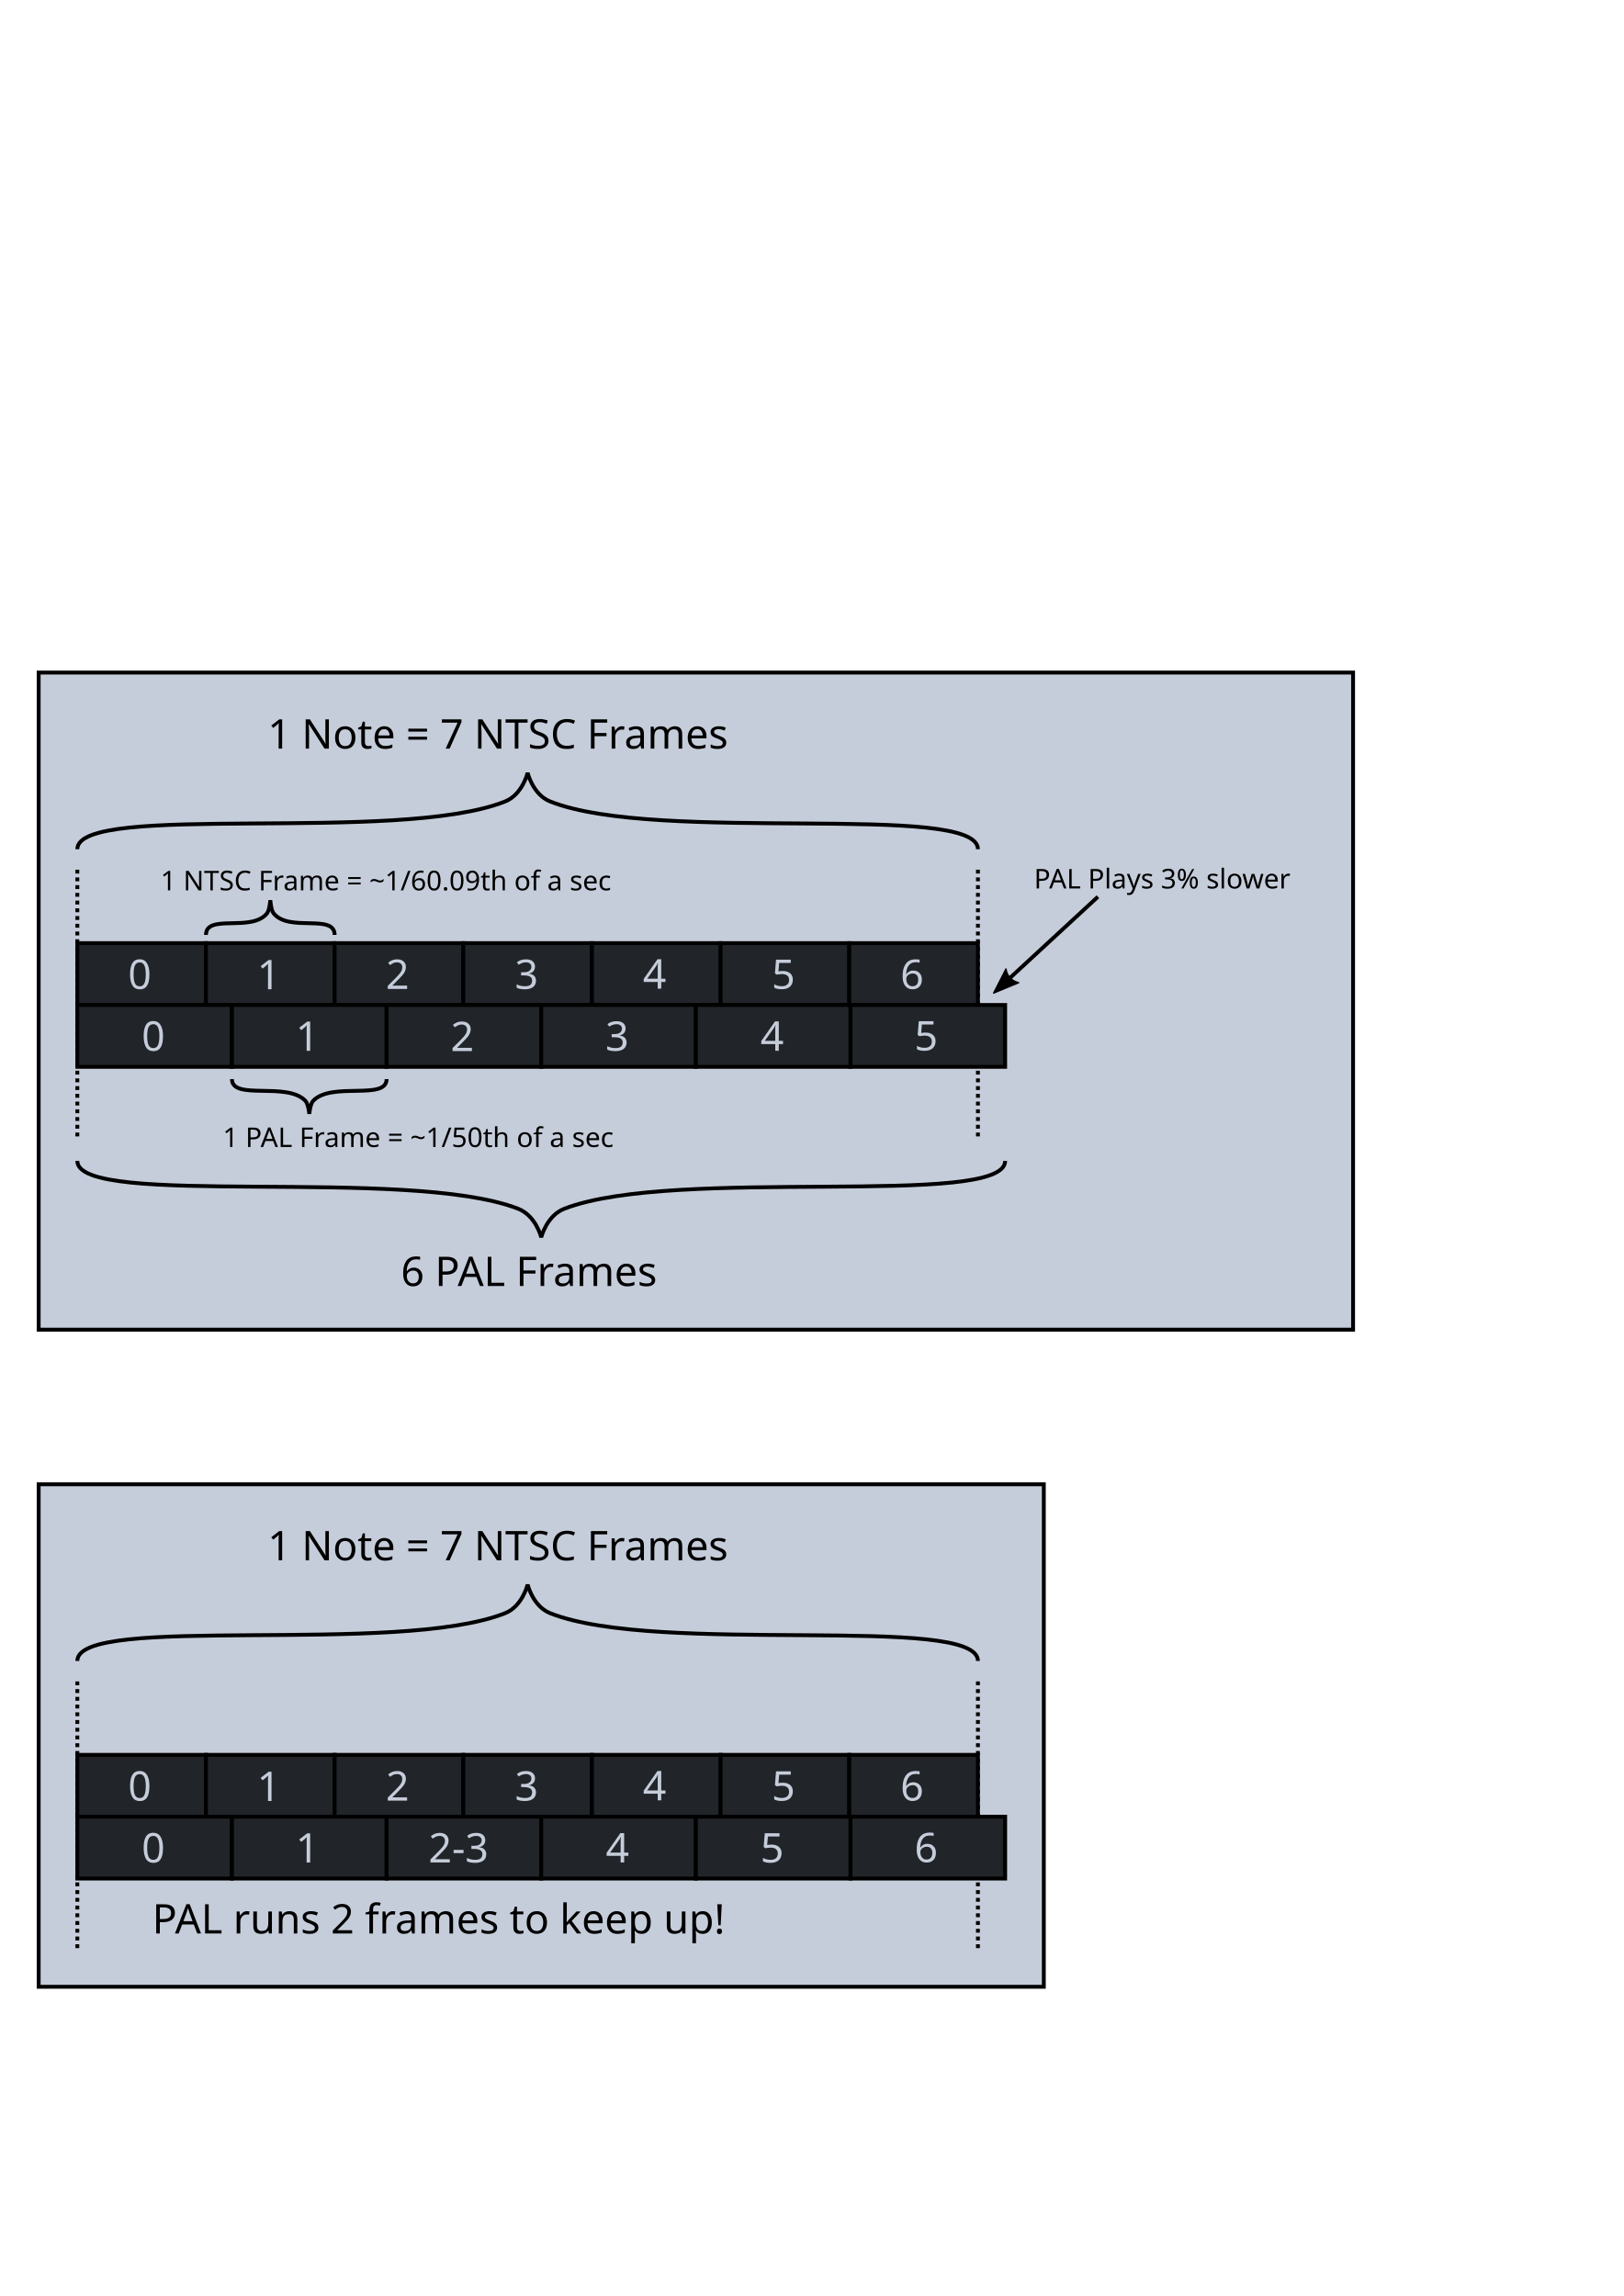
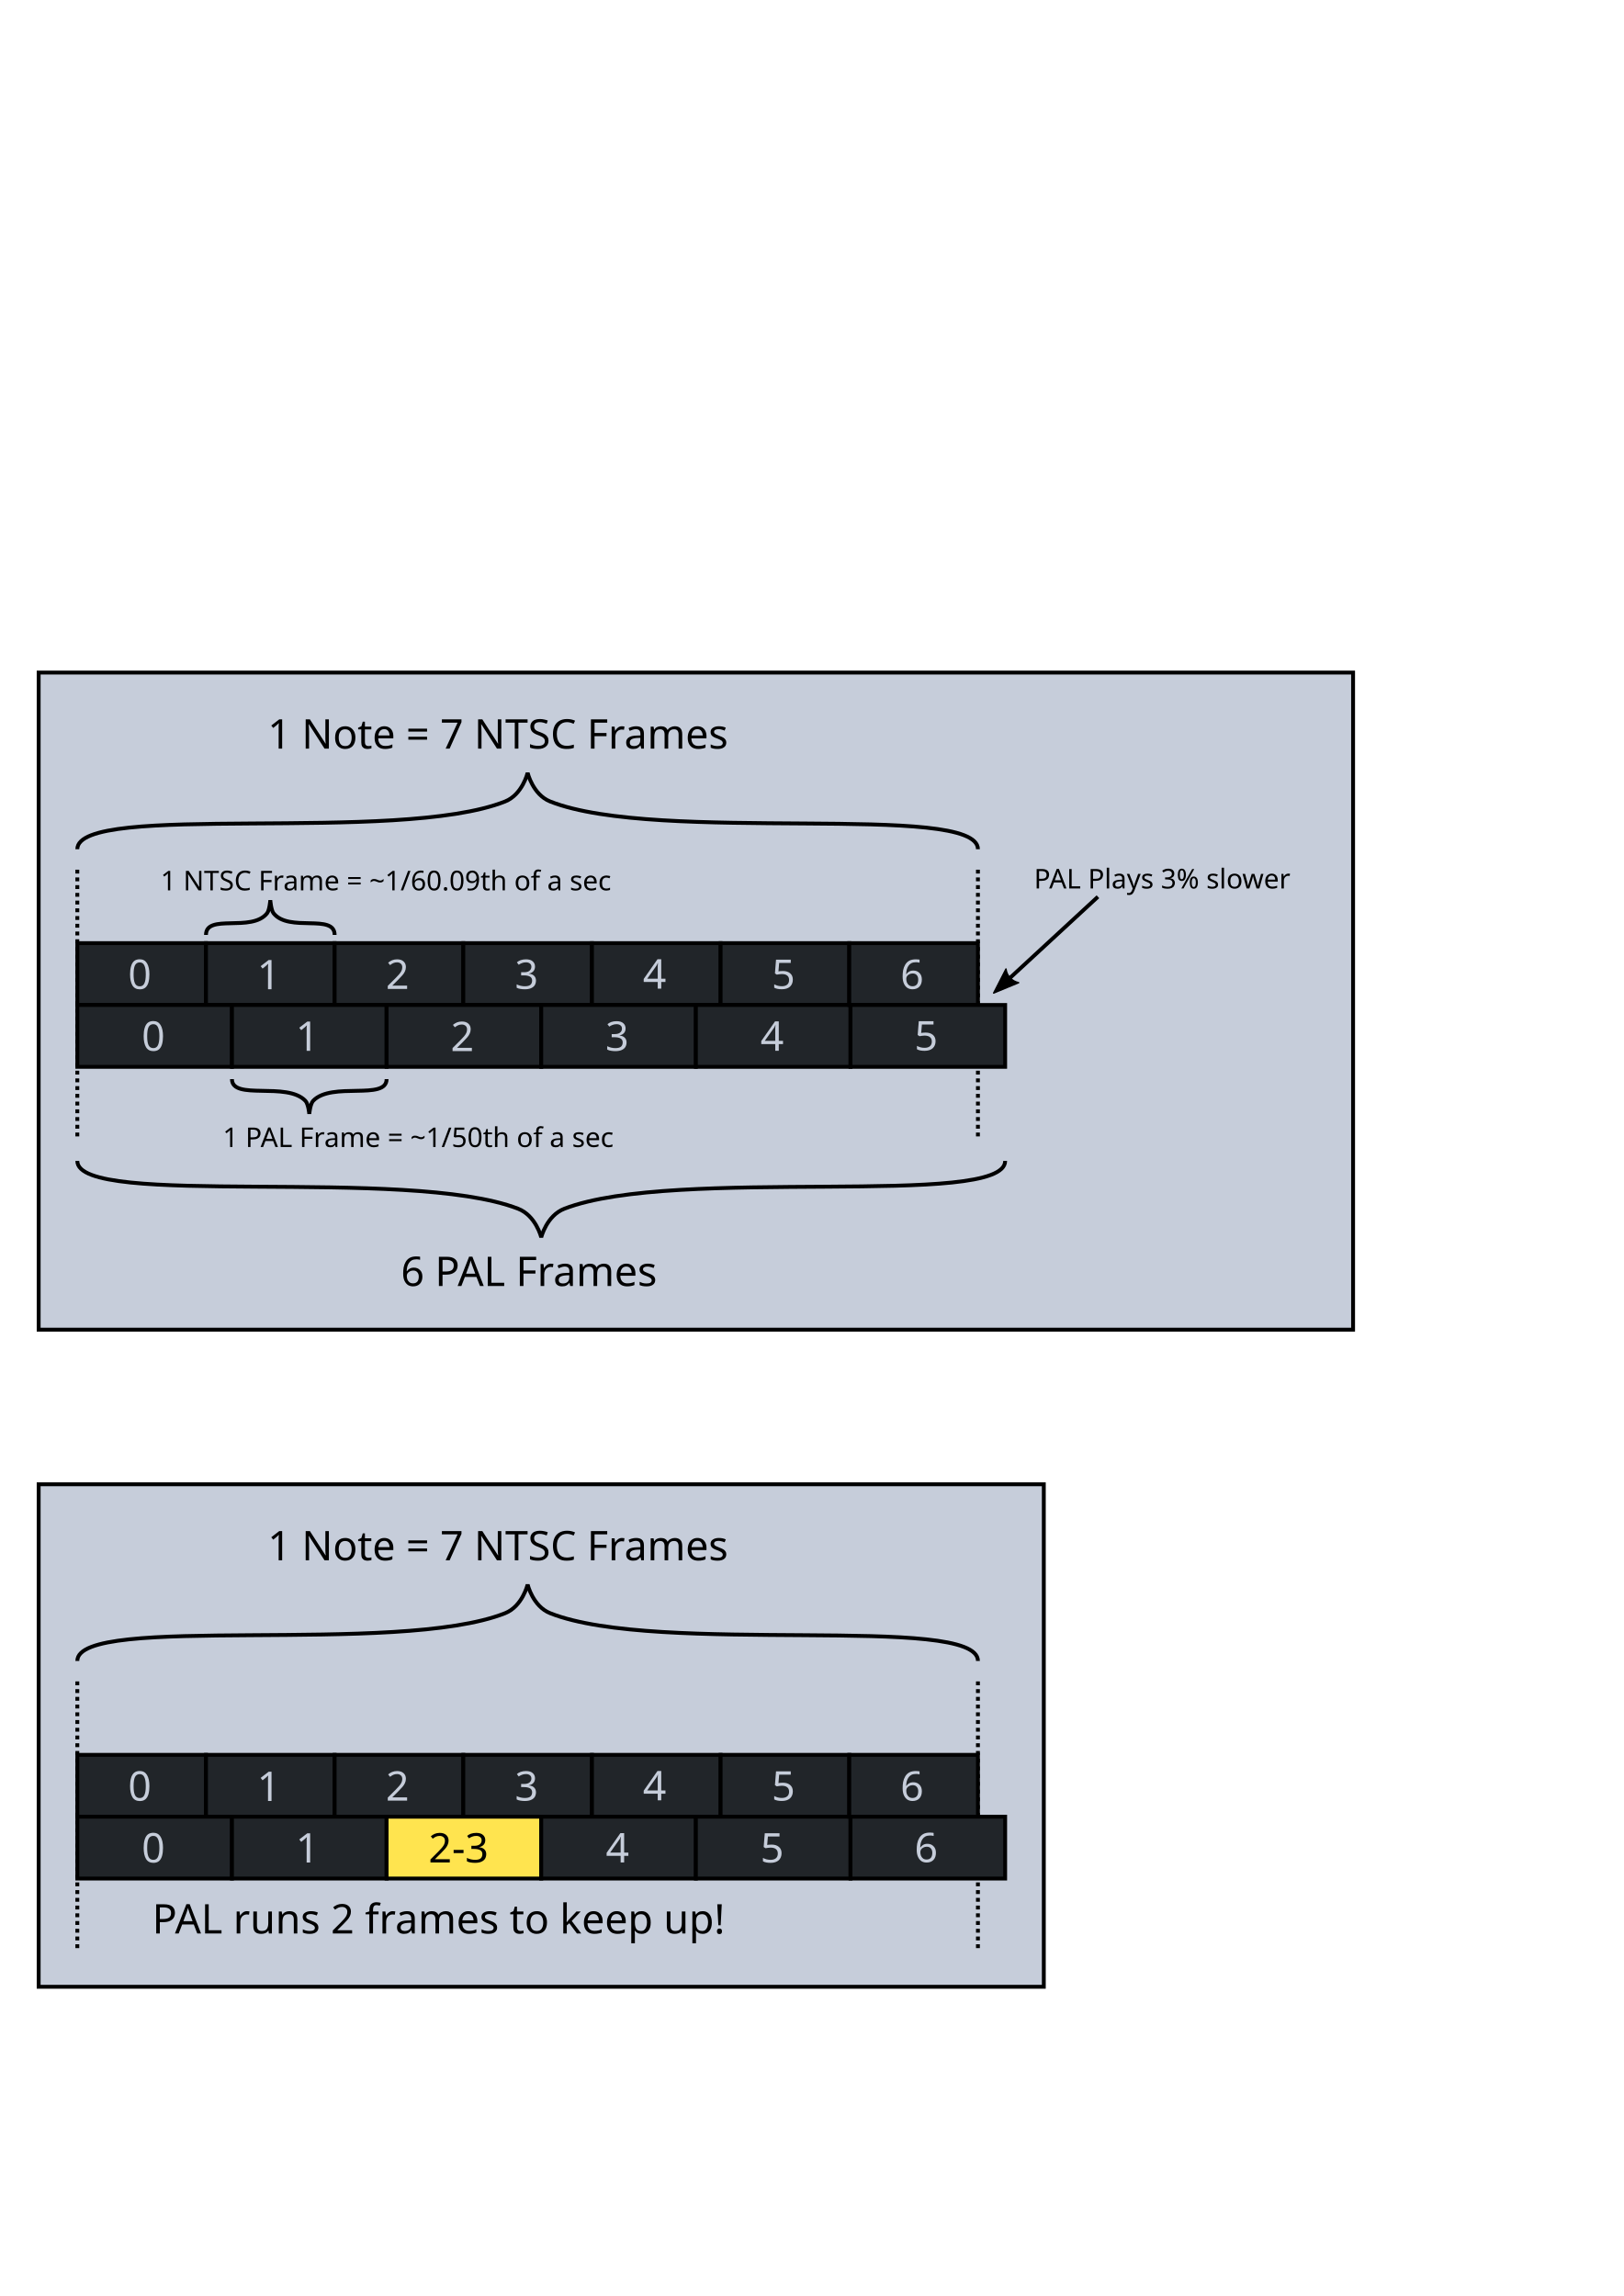
<svg xmlns="http://www.w3.org/2000/svg" width="210mm" height="297mm" viewBox="0 0 210 297" version="1.1" id="svg8">
  <defs id="defs2">
    <marker orient="auto" refY="0.0" refX="0.0" id="Arrow2Mend" style="overflow:visible;">
      <path id="path5280" style="fill-rule:evenodd;stroke-width:0.625;stroke-linejoin:round;stroke:#000000;stroke-opacity:1;fill:#000000;fill-opacity:1" d="M 8.719,4.034 L -2.207,0.016 L 8.719,-4.002 C 6.973,-1.63 6.983,1.616 8.719,4.034 z " transform="scale(0.6) rotate(180) translate(0,0)" />
    </marker>
    <marker orient="auto" refY="0.0" refX="0.0" id="Arrow2Lend" style="overflow:visible;">
      <path id="path5274" style="fill-rule:evenodd;stroke-width:0.625;stroke-linejoin:round;stroke:#000000;stroke-opacity:1;fill:#000000;fill-opacity:1" d="M 8.719,4.034 L -2.207,0.016 L 8.719,-4.002 C 6.973,-1.63 6.983,1.616 8.719,4.034 z " transform="scale(1.1) rotate(180) translate(1,0)" />
    </marker>
    <marker orient="auto" refY="0.0" refX="0.0" id="Arrow1Lend" style="overflow:visible;">
      <path id="path5256" d="M 0.0,0.0 L 5.0,-5.0 L -12.5,0.0 L 5.0,5.0 L 0.0,0.0 z " style="fill-rule:evenodd;stroke:#000000;stroke-width:1pt;stroke-opacity:1;fill:#000000;fill-opacity:1" transform="scale(0.8) rotate(180) translate(12.5,0)" />
    </marker>
    <marker orient="auto" refY="0" refX="0" id="Arrow2Mend-9" style="overflow:visible">
      <path id="path5280-5" style="fill:#000000;fill-opacity:1;fill-rule:evenodd;stroke:#000000;stroke-width:0.625;stroke-linejoin:round;stroke-opacity:1" d="M 8.719,4.034 -2.207,0.016 8.719,-4.002 c -1.745,2.372 -1.735,5.617 -6e-7,8.035 z" transform="scale(-0.6)" />
    </marker>
    <marker orient="auto" refY="0" refX="0" id="Arrow2Mend-6" style="overflow:visible">
      <path id="path5280-4" style="fill:#000000;fill-opacity:1;fill-rule:evenodd;stroke:#000000;stroke-width:0.625;stroke-linejoin:round;stroke-opacity:1" d="M 8.719,4.034 -2.207,0.016 8.719,-4.002 c -1.745,2.372 -1.735,5.617 -6e-7,8.035 z" transform="scale(-0.6)" />
    </marker>
  </defs>
  <g id="layer1">
    <rect style="fill:#c6cdda;fill-opacity:1;stroke:#000000;stroke-width:0.5;stroke-miterlimit:4;stroke-dasharray:none;stroke-dashoffset:0;stroke-opacity:1" id="rect6521" width="170" height="85" x="5" y="87" />
    <path style="fill:none;stroke:#000000;stroke-width:0.5;stroke-linecap:butt;stroke-linejoin:miter;stroke-opacity:1;stroke-miterlimit:4;stroke-dasharray:0.5,0.5;stroke-dashoffset:0" d="M 10,147 V 112" id="path4898" />
    <rect style="fill:#212529;fill-opacity:1;stroke:#000000;stroke-width:0.5;stroke-miterlimit:4;stroke-dasharray:none;stroke-opacity:1" id="rect4616" width="16.64" height="8" x="10" y="122" />
    <rect style="fill:#212529;fill-opacity:1;stroke:#000000;stroke-width:0.5;stroke-miterlimit:4;stroke-dasharray:none;stroke-opacity:1" id="rect4616-5" width="16.64" height="8" x="26.64" y="122" />
    <rect style="fill:#212529;fill-opacity:1;stroke:#000000;stroke-width:0.5;stroke-miterlimit:4;stroke-dasharray:none;stroke-opacity:1" id="rect4616-5-7" width="16.64" height="8" x="43.28" y="122" />
    <rect style="fill:#212529;fill-opacity:1;stroke:#000000;stroke-width:0.5;stroke-miterlimit:4;stroke-dasharray:none;stroke-opacity:1" id="rect4616-6" width="16.64" height="8" x="59.92" y="122" />
    <rect style="fill:#212529;fill-opacity:1;stroke:#000000;stroke-width:0.5;stroke-miterlimit:4;stroke-dasharray:none;stroke-opacity:1" id="rect4616-5-70" width="16.64" height="8" x="76.56" y="122" />
    <rect style="fill:#212529;fill-opacity:1;stroke:#000000;stroke-width:0.5;stroke-miterlimit:4;stroke-dasharray:none;stroke-opacity:1" id="rect4616-5-7-6" width="16.64" height="8" x="93.2" y="122" />
    <rect style="fill:#212529;fill-opacity:1;stroke:#000000;stroke-width:0.5;stroke-miterlimit:4;stroke-dasharray:none;stroke-opacity:1" id="rect4616-9" width="20" height="8" x="10" y="130" />
    <rect style="fill:#212529;fill-opacity:1;stroke:#000000;stroke-width:0.5;stroke-miterlimit:4;stroke-dasharray:none;stroke-opacity:1" id="rect4616-9-8" width="20" height="8" x="30" y="130" />
    <rect style="fill:#212529;fill-opacity:1;stroke:#000000;stroke-width:0.5;stroke-miterlimit:4;stroke-dasharray:none;stroke-opacity:1" id="rect4616-9-8-5" width="20" height="8" x="50" y="130" />
    <rect style="fill:#212529;fill-opacity:1;stroke:#000000;stroke-width:0.5;stroke-miterlimit:4;stroke-dasharray:none;stroke-opacity:1" id="rect4616-9-8-5-5" width="20" height="8" x="70" y="130" />
    <rect style="fill:#212529;fill-opacity:1;stroke:#000000;stroke-width:0.5;stroke-miterlimit:4;stroke-dasharray:none;stroke-opacity:1" id="rect4616-9-8-5-5-6" width="20" height="8" x="90" y="130" />
    <path style="fill:none;stroke:#000000;stroke-width:0.5;stroke-linecap:butt;stroke-linejoin:miter;stroke-miterlimit:4;stroke-dasharray:0.5,0.5;stroke-opacity:1;stroke-dashoffset:0" d="M 126.48,147 V 112" id="path4900" />
    <rect style="fill:#212529;fill-opacity:1;stroke:#000000;stroke-width:0.5;stroke-miterlimit:4;stroke-dasharray:none;stroke-opacity:1" id="rect4616-5-7-6-4" width="16.64" height="8" x="109.84" y="122" />
    <rect style="fill:#212529;fill-opacity:1;stroke:#000000;stroke-width:0.5;stroke-miterlimit:4;stroke-dasharray:none;stroke-opacity:1" id="rect4616-9-8-5-5-6-5" width="20" height="8" x="110" y="130" />
    <text xml:space="preserve" style="font-style:normal;font-weight:normal;font-size:5.292px;line-height:1.25;font-family:sans-serif;letter-spacing:0px;word-spacing:0px;fill:#c6cdda;fill-opacity:1;stroke:none;stroke-width:0.5;stroke-miterlimit:4;stroke-dasharray:none;" x="16.56" y="127.93" id="text4904">
      <tspan x="16.56" y="127.93" style="font-size:5.292px;stroke-width:0.5;stroke-miterlimit:4;stroke-dasharray:none;fill:#c6cdda;fill-opacity:1;" id="tspan5072">0</tspan>
    </text>
    <text xml:space="preserve" style="font-style:normal;font-weight:normal;font-size:5.292px;line-height:1.25;font-family:sans-serif;letter-spacing:0px;word-spacing:0px;fill:#c6cdda;fill-opacity:1;stroke:none;stroke-width:0.5;stroke-miterlimit:4;stroke-dasharray:none;" x="33.242" y="127.964" id="text4904-3">
      <tspan id="tspan4902-0" x="33.242" y="127.964" style="font-size:5.292px;stroke-width:0.5;stroke-miterlimit:4;stroke-dasharray:none;fill:#c6cdda;fill-opacity:1;">1</tspan>
    </text>
    <text xml:space="preserve" style="font-style:normal;font-weight:normal;font-size:5.292px;line-height:1.25;font-family:sans-serif;letter-spacing:0px;word-spacing:0px;fill:#c6cdda;fill-opacity:1;stroke:none;stroke-width:0.5;stroke-miterlimit:4;stroke-dasharray:none;" x="49.901" y="127.924" id="text4904-3-0">
      <tspan id="tspan4902-0-7" x="49.901" y="127.924" style="font-size:5.292px;stroke-width:0.5;stroke-miterlimit:4;stroke-dasharray:none;fill:#c6cdda;fill-opacity:1;">2</tspan>
    </text>
    <text xml:space="preserve" style="font-style:normal;font-weight:normal;font-size:5.292px;line-height:1.25;font-family:sans-serif;letter-spacing:0px;word-spacing:0px;fill:#c6cdda;fill-opacity:1;stroke:none;stroke-width:0.5;stroke-miterlimit:4;stroke-dasharray:none;" x="66.586" y="127.924" id="text4904-3-0-4">
      <tspan id="tspan4902-0-7-6" x="66.586" y="127.924" style="font-size:5.292px;stroke-width:0.5;stroke-miterlimit:4;stroke-dasharray:none;fill:#c6cdda;fill-opacity:1;">3</tspan>
    </text>
    <text xml:space="preserve" style="font-style:normal;font-weight:normal;font-size:5.292px;line-height:1.25;font-family:sans-serif;letter-spacing:0px;word-spacing:0px;fill:#c6cdda;fill-opacity:1;stroke:none;stroke-width:0.5;stroke-miterlimit:4;stroke-dasharray:none;" x="83.144" y="127.884" id="text4904-3-0-4-1">
      <tspan id="tspan4902-0-7-6-1" x="83.144" y="127.884" style="font-size:5.292px;stroke-width:0.5;stroke-miterlimit:4;stroke-dasharray:none;fill:#c6cdda;fill-opacity:1;">4</tspan>
    </text>
    <text xml:space="preserve" style="font-style:normal;font-weight:normal;font-size:5.292px;line-height:1.25;font-family:sans-serif;letter-spacing:0px;word-spacing:0px;fill:#c6cdda;fill-opacity:1;stroke:none;stroke-width:0.5;stroke-miterlimit:4;stroke-dasharray:none;" x="99.804" y="127.92" id="text4904-3-0-4-1-4">
      <tspan id="tspan4902-0-7-6-1-6" x="99.804" y="127.92" style="font-size:5.292px;stroke-width:0.5;stroke-miterlimit:4;stroke-dasharray:none;fill:#c6cdda;fill-opacity:1;">5</tspan>
    </text>
    <text xml:space="preserve" style="font-style:normal;font-weight:normal;font-size:5.292px;line-height:1.25;font-family:sans-serif;letter-spacing:0px;word-spacing:0px;fill:#c6cdda;fill-opacity:1;stroke:none;stroke-width:0.5;stroke-miterlimit:4;stroke-dasharray:none;" x="116.446" y="127.924" id="text4904-3-0-4-1-4-2">
      <tspan id="tspan4902-0-7-6-1-6-6" x="116.446" y="127.924" style="font-size:5.292px;stroke-width:0.5;stroke-miterlimit:4;stroke-dasharray:none;fill:#c6cdda;fill-opacity:1;">6</tspan>
    </text>
    <path style="fill:none;stroke:#000000;stroke-width:0.5;stroke-linecap:butt;stroke-linejoin:miter;stroke-miterlimit:4;stroke-dasharray:none;stroke-opacity:1" d="m -12,37 c -5,0 -0.521,14.222 -5,19 -0.721,0.769 -3,1 -3,1 0,0 2.279,0.231 3,1 4.479,4.778 0,19 5,19" id="path5018" />
    <path style="fill:none;stroke:#000000;stroke-width:0.5;stroke-linecap:butt;stroke-linejoin:miter;stroke-miterlimit:4;stroke-dasharray:none;stroke-opacity:1" d="m 126.48,109.851 c 0,-6.176 -41.416,-0.643 -55.328,-6.176 -2.239,-0.891 -2.912,-3.706 -2.912,-3.706 0,0 -0.673,2.815 -2.912,3.706 C 51.416,109.208 10,103.675 10,109.851" id="path5018-2" />
    <text xml:space="preserve" style="font-style:normal;font-weight:normal;font-size:10.583px;line-height:1.25;font-family:sans-serif;letter-spacing:0px;word-spacing:0px;fill:#000000;fill-opacity:1;stroke:none;stroke-width:0.265" x="34.618" y="96.837" id="text5037">
      <tspan id="tspan5035" x="34.618" y="96.837" style="font-size:5.292px;stroke-width:0.265">1 Note = 7 NTSC Frames</tspan>
    </text>
    <path style="fill:none;stroke:#000000;stroke-width:0.5;stroke-linecap:butt;stroke-linejoin:miter;stroke-miterlimit:4;stroke-dasharray:none;stroke-opacity:1" d="m 43.28,120.942 c 0,-2.811 -5.917,-0.293 -7.904,-2.811 -0.32,-0.405 -0.416,-1.687 -0.416,-1.687 0,0 -0.096,1.281 -0.416,1.687 -1.987,2.519 -7.904,0 -7.904,2.811" id="path5018-4" />
    <text xml:space="preserve" style="font-style:normal;font-weight:normal;font-size:10.583px;line-height:1.25;font-family:sans-serif;letter-spacing:0px;word-spacing:0px;fill:#000000;fill-opacity:1;stroke:none;stroke-width:0.265" x="20.767" y="115.171" id="text5037-3">
      <tspan id="tspan5035-9" x="20.767" y="115.171" style="font-size:3.528px;stroke-width:0.265">1 NTSC Frame = ~1/60.09th of a sec</tspan>
    </text>
    <text xml:space="preserve" style="font-style:normal;font-weight:normal;font-size:10.583px;line-height:1.25;font-family:sans-serif;letter-spacing:0px;word-spacing:0px;fill:#000000;fill-opacity:1;stroke:none;stroke-width:0.265" x="51.846" y="166.353" id="text5037-35">
      <tspan id="tspan5035-1" x="51.846" y="166.353" style="font-size:5.292px;stroke-width:0.265">6 PAL Frames</tspan>
    </text>
    <path style="fill:none;stroke:#000000;stroke-width:0.5;stroke-linecap:butt;stroke-linejoin:miter;stroke-miterlimit:4;stroke-dasharray:none;stroke-opacity:1" d="m 130,150.175 c 0,6.176 -42.667,0.643 -57,6.176 C 70.693,157.242 70,160.057 70,160.057 c 0,0 -0.693,-2.815 -3,-3.706 C 52.667,150.818 10,156.351 10,150.175" id="path5018-2-9" />
    <text xml:space="preserve" style="font-style:normal;font-weight:normal;font-size:5.292px;line-height:1.25;font-family:sans-serif;letter-spacing:0px;word-spacing:0px;fill:#c6cdda;fill-opacity:1;stroke:none;stroke-width:0.5;stroke-miterlimit:4;stroke-dasharray:none;" x="18.315" y="135.922" id="text4904-31">
      <tspan x="18.315" y="135.922" style="font-size:5.292px;stroke-width:0.5;stroke-miterlimit:4;stroke-dasharray:none;fill:#c6cdda;fill-opacity:1;" id="tspan5072-6">0</tspan>
    </text>
    <text xml:space="preserve" style="font-style:normal;font-weight:normal;font-size:5.292px;line-height:1.25;font-family:sans-serif;letter-spacing:0px;word-spacing:0px;fill:#c6cdda;fill-opacity:1;stroke:none;stroke-width:0.5;stroke-miterlimit:4;stroke-dasharray:none;" x="38.24" y="135.93" id="text4904-3-5">
      <tspan id="tspan4902-0-76" x="38.24" y="135.93" style="font-size:5.292px;stroke-width:0.5;stroke-miterlimit:4;stroke-dasharray:none;fill:#c6cdda;fill-opacity:1;">1</tspan>
    </text>
    <text xml:space="preserve" style="font-style:normal;font-weight:normal;font-size:5.292px;line-height:1.25;font-family:sans-serif;letter-spacing:0px;word-spacing:0px;fill:#c6cdda;fill-opacity:1;stroke:none;stroke-width:0.5;stroke-miterlimit:4;stroke-dasharray:none;" x="58.282" y="135.964" id="text4904-3-0-9">
      <tspan id="tspan4902-0-7-7" x="58.282" y="135.964" style="font-size:5.292px;stroke-width:0.5;stroke-miterlimit:4;stroke-dasharray:none;fill:#c6cdda;fill-opacity:1;">2</tspan>
    </text>
    <text xml:space="preserve" style="font-style:normal;font-weight:normal;font-size:5.292px;line-height:1.25;font-family:sans-serif;letter-spacing:0px;word-spacing:0px;fill:#c6cdda;fill-opacity:1;stroke:none;stroke-width:0.5;stroke-miterlimit:4;stroke-dasharray:none;" x="78.301" y="135.924" id="text4904-3-0-4-7">
      <tspan id="tspan4902-0-7-6-8" x="78.301" y="135.924" style="font-size:5.292px;stroke-width:0.5;stroke-miterlimit:4;stroke-dasharray:none;fill:#c6cdda;fill-opacity:1;">3</tspan>
    </text>
    <text xml:space="preserve" style="font-style:normal;font-weight:normal;font-size:5.292px;line-height:1.25;font-family:sans-serif;letter-spacing:0px;word-spacing:0px;fill:#c6cdda;fill-opacity:1;stroke:none;stroke-width:0.5;stroke-miterlimit:4;stroke-dasharray:none;" x="98.346" y="135.924" id="text4904-3-0-4-1-0">
      <tspan id="tspan4902-0-7-6-1-1" x="98.346" y="135.924" style="font-size:5.292px;stroke-width:0.5;stroke-miterlimit:4;stroke-dasharray:none;fill:#c6cdda;fill-opacity:1;">4</tspan>
    </text>
    <text xml:space="preserve" style="font-style:normal;font-weight:normal;font-size:5.292px;line-height:1.25;font-family:sans-serif;letter-spacing:0px;word-spacing:0px;fill:#c6cdda;fill-opacity:1;stroke:none;stroke-width:0.5;stroke-miterlimit:4;stroke-dasharray:none;" x="118.264" y="135.884" id="text4904-3-0-4-1-4-9">
      <tspan id="tspan4902-0-7-6-1-6-7" x="118.264" y="135.884" style="font-size:5.292px;stroke-width:0.5;stroke-miterlimit:4;stroke-dasharray:none;fill:#c6cdda;fill-opacity:1;">5</tspan>
    </text>
    <path style="fill:none;stroke:#000000;stroke-width:0.5;stroke-linecap:butt;stroke-linejoin:miter;stroke-miterlimit:4;stroke-dasharray:none;stroke-opacity:1" d="m 50,139.588 c 0,2.811 -7.111,0.293 -9.5,2.811 -0.384,0.405 -0.5,1.687 -0.5,1.687 0,0 -0.116,-1.281 -0.5,-1.687 -2.389,-2.519 -9.5,0 -9.5,-2.811" id="path5018-4-0" />
    <text xml:space="preserve" style="font-style:normal;font-weight:normal;font-size:10.583px;line-height:1.25;font-family:sans-serif;letter-spacing:0px;word-spacing:0px;fill:#000000;fill-opacity:1;stroke:none;stroke-width:0.265" x="133.731" y="114.926" id="text5037-3-2">
      <tspan id="tspan5035-9-6" x="133.731" y="114.926" style="font-size:3.528px;stroke-width:0.265">PAL Plays 3% slower</tspan>
    </text>
    <text xml:space="preserve" style="font-style:normal;font-weight:normal;font-size:10.583px;line-height:1.25;font-family:sans-serif;letter-spacing:0px;word-spacing:0px;fill:#000000;fill-opacity:1;stroke:none;stroke-width:0.265" x="28.809" y="148.377" id="text5037-3-2-2">
      <tspan id="tspan5035-9-6-1" x="28.809" y="148.377" style="font-size:3.528px;stroke-width:0.265">1 PAL Frame = ~1/50th of a sec</tspan>
    </text>
    <path style="fill:none;stroke:#000000;stroke-width:0.5;stroke-linecap:butt;stroke-linejoin:miter;stroke-miterlimit:4;stroke-dasharray:none;stroke-opacity:1;marker-end:url(#Arrow2Mend)" d="m 142,116 -13,12" id="path5251" />
    <rect style="fill:#c6cdda;fill-opacity:1;stroke:#000000;stroke-width:0.5;stroke-miterlimit:4;stroke-dasharray:none;stroke-dashoffset:0;stroke-opacity:1" id="rect6521-7" width="130" height="65" x="5" y="192" />
    <path style="fill:none;stroke:#000000;stroke-width:0.5;stroke-linecap:butt;stroke-linejoin:miter;stroke-miterlimit:4;stroke-dasharray:0.5, 0.5;stroke-dashoffset:0;stroke-opacity:1" d="M 10,252 V 217" id="path4898-3" />
    <rect style="fill:#212529;fill-opacity:1;stroke:#000000;stroke-width:0.5;stroke-miterlimit:4;stroke-dasharray:none;stroke-opacity:1" id="rect4616-1" width="16.64" height="8" x="10" y="227" />
    <rect style="fill:#212529;fill-opacity:1;stroke:#000000;stroke-width:0.5;stroke-miterlimit:4;stroke-dasharray:none;stroke-opacity:1" id="rect4616-5-1" width="16.64" height="8" x="26.64" y="227" />
    <rect style="fill:#212529;fill-opacity:1;stroke:#000000;stroke-width:0.5;stroke-miterlimit:4;stroke-dasharray:none;stroke-opacity:1" id="rect4616-5-7-1" width="16.64" height="8" x="43.28" y="227" />
    <rect style="fill:#212529;fill-opacity:1;stroke:#000000;stroke-width:0.5;stroke-miterlimit:4;stroke-dasharray:none;stroke-opacity:1" id="rect4616-6-9" width="16.64" height="8" x="59.92" y="227" />
    <rect style="fill:#212529;fill-opacity:1;stroke:#000000;stroke-width:0.5;stroke-miterlimit:4;stroke-dasharray:none;stroke-opacity:1" id="rect4616-5-70-9" width="16.64" height="8" x="76.56" y="227" />
    <rect style="fill:#212529;fill-opacity:1;stroke:#000000;stroke-width:0.5;stroke-miterlimit:4;stroke-dasharray:none;stroke-opacity:1" id="rect4616-5-7-6-9" width="16.64" height="8" x="93.2" y="227" />
    <rect style="fill:#212529;fill-opacity:1;stroke:#000000;stroke-width:0.5;stroke-miterlimit:4;stroke-dasharray:none;stroke-opacity:1" id="rect4616-9-9" width="20" height="8" x="10" y="235" />
    <rect style="fill:#212529;fill-opacity:1;stroke:#000000;stroke-width:0.5;stroke-miterlimit:4;stroke-dasharray:none;stroke-opacity:1" id="rect4616-9-8-4" width="20" height="8" x="30" y="235" />
-     <rect style="fill:#212529;fill-opacity:1;stroke:#000000;stroke-width:0.5;stroke-miterlimit:4;stroke-dasharray:none;stroke-opacity:1" id="rect4616-9-8-5-58" width="20" height="8" x="50" y="235" />
+     <rect style="fill:#ffe44f;fill-opacity:1;stroke:#000000;stroke-width:0.5;stroke-miterlimit:4;stroke-dasharray:none;stroke-opacity:1" id="rect4616-9-8-5-58" width="20" height="8" x="50" y="235" />
    <rect style="fill:#212529;fill-opacity:1;stroke:#000000;stroke-width:0.5;stroke-miterlimit:4;stroke-dasharray:none;stroke-opacity:1" id="rect4616-9-8-5-5-9" width="20" height="8" x="70" y="235" />
    <rect style="fill:#212529;fill-opacity:1;stroke:#000000;stroke-width:0.5;stroke-miterlimit:4;stroke-dasharray:none;stroke-opacity:1" id="rect4616-9-8-5-5-6-2" width="20" height="8" x="90" y="235" />
    <path style="fill:none;stroke:#000000;stroke-width:0.5;stroke-linecap:butt;stroke-linejoin:miter;stroke-miterlimit:4;stroke-dasharray:0.5, 0.5;stroke-dashoffset:0;stroke-opacity:1" d="M 126.48,252 V 217" id="path4900-9" />
    <rect style="fill:#212529;fill-opacity:1;stroke:#000000;stroke-width:0.5;stroke-miterlimit:4;stroke-dasharray:none;stroke-opacity:1" id="rect4616-5-7-6-4-7" width="16.64" height="8" x="109.84" y="227" />
    <rect style="fill:#212529;fill-opacity:1;stroke:#000000;stroke-width:0.5;stroke-miterlimit:4;stroke-dasharray:none;stroke-opacity:1" id="rect4616-9-8-5-5-6-5-2" width="20" height="8" x="110" y="235" />
    <text xml:space="preserve" style="font-style:normal;font-weight:normal;font-size:5.292px;line-height:1.25;font-family:sans-serif;letter-spacing:0px;word-spacing:0px;fill:#c6cdda;fill-opacity:1;stroke:none;stroke-width:0.5;stroke-miterlimit:4;stroke-dasharray:none" x="16.56" y="232.93" id="text4904-5">
      <tspan x="16.56" y="232.93" style="font-size:5.292px;fill:#c6cdda;fill-opacity:1;stroke-width:0.5;stroke-miterlimit:4;stroke-dasharray:none" id="tspan5072-3">0</tspan>
    </text>
    <text xml:space="preserve" style="font-style:normal;font-weight:normal;font-size:5.292px;line-height:1.25;font-family:sans-serif;letter-spacing:0px;word-spacing:0px;fill:#c6cdda;fill-opacity:1;stroke:none;stroke-width:0.5;stroke-miterlimit:4;stroke-dasharray:none" x="33.242" y="232.964" id="text4904-3-2">
      <tspan id="tspan4902-0-1" x="33.242" y="232.964" style="font-size:5.292px;fill:#c6cdda;fill-opacity:1;stroke-width:0.5;stroke-miterlimit:4;stroke-dasharray:none">1</tspan>
    </text>
    <text xml:space="preserve" style="font-style:normal;font-weight:normal;font-size:5.292px;line-height:1.25;font-family:sans-serif;letter-spacing:0px;word-spacing:0px;fill:#c6cdda;fill-opacity:1;stroke:none;stroke-width:0.5;stroke-miterlimit:4;stroke-dasharray:none" x="49.901" y="232.924" id="text4904-3-0-8">
      <tspan id="tspan4902-0-7-3" x="49.901" y="232.924" style="font-size:5.292px;fill:#c6cdda;fill-opacity:1;stroke-width:0.5;stroke-miterlimit:4;stroke-dasharray:none">2</tspan>
    </text>
    <text xml:space="preserve" style="font-style:normal;font-weight:normal;font-size:5.292px;line-height:1.25;font-family:sans-serif;letter-spacing:0px;word-spacing:0px;fill:#c6cdda;fill-opacity:1;stroke:none;stroke-width:0.5;stroke-miterlimit:4;stroke-dasharray:none" x="66.586" y="232.924" id="text4904-3-0-4-74">
      <tspan id="tspan4902-0-7-6-4" x="66.586" y="232.924" style="font-size:5.292px;fill:#c6cdda;fill-opacity:1;stroke-width:0.5;stroke-miterlimit:4;stroke-dasharray:none">3</tspan>
    </text>
    <text xml:space="preserve" style="font-style:normal;font-weight:normal;font-size:5.292px;line-height:1.25;font-family:sans-serif;letter-spacing:0px;word-spacing:0px;fill:#c6cdda;fill-opacity:1;stroke:none;stroke-width:0.5;stroke-miterlimit:4;stroke-dasharray:none" x="83.144" y="232.884" id="text4904-3-0-4-1-1">
      <tspan id="tspan4902-0-7-6-1-0" x="83.144" y="232.884" style="font-size:5.292px;fill:#c6cdda;fill-opacity:1;stroke-width:0.5;stroke-miterlimit:4;stroke-dasharray:none">4</tspan>
    </text>
    <text xml:space="preserve" style="font-style:normal;font-weight:normal;font-size:5.292px;line-height:1.25;font-family:sans-serif;letter-spacing:0px;word-spacing:0px;fill:#c6cdda;fill-opacity:1;stroke:none;stroke-width:0.5;stroke-miterlimit:4;stroke-dasharray:none" x="99.804" y="232.92" id="text4904-3-0-4-1-4-7">
      <tspan id="tspan4902-0-7-6-1-6-2" x="99.804" y="232.92" style="font-size:5.292px;fill:#c6cdda;fill-opacity:1;stroke-width:0.5;stroke-miterlimit:4;stroke-dasharray:none">5</tspan>
    </text>
    <text xml:space="preserve" style="font-style:normal;font-weight:normal;font-size:5.292px;line-height:1.25;font-family:sans-serif;letter-spacing:0px;word-spacing:0px;fill:#c6cdda;fill-opacity:1;stroke:none;stroke-width:0.5;stroke-miterlimit:4;stroke-dasharray:none" x="116.446" y="232.924" id="text4904-3-0-4-1-4-2-9">
      <tspan id="tspan4902-0-7-6-1-6-6-0" x="116.446" y="232.924" style="font-size:5.292px;fill:#c6cdda;fill-opacity:1;stroke-width:0.5;stroke-miterlimit:4;stroke-dasharray:none">6</tspan>
    </text>
    <path style="fill:none;stroke:#000000;stroke-width:0.5;stroke-linecap:butt;stroke-linejoin:miter;stroke-miterlimit:4;stroke-dasharray:none;stroke-opacity:1" d="m 126.48,214.851 c 0,-6.176 -41.416,-0.643 -55.328,-6.176 -2.239,-0.891 -2.912,-3.706 -2.912,-3.706 0,0 -0.673,2.815 -2.912,3.706 C 51.416,214.208 10,208.675 10,214.851" id="path5018-2-2" />
    <text xml:space="preserve" style="font-style:normal;font-weight:normal;font-size:10.583px;line-height:1.25;font-family:sans-serif;letter-spacing:0px;word-spacing:0px;fill:#000000;fill-opacity:1;stroke:none;stroke-width:0.265" x="34.618" y="201.837" id="text5037-5">
      <tspan id="tspan5035-3" x="34.618" y="201.837" style="font-size:5.292px;stroke-width:0.265">1 Note = 7 NTSC Frames</tspan>
    </text>
    <text xml:space="preserve" style="font-style:normal;font-weight:normal;font-size:5.292px;line-height:1.25;font-family:sans-serif;letter-spacing:0px;word-spacing:0px;fill:#c6cdda;fill-opacity:1;stroke:none;stroke-width:0.5;stroke-miterlimit:4;stroke-dasharray:none" x="18.315" y="240.922" id="text4904-31-2">
      <tspan x="18.315" y="240.922" style="font-size:5.292px;fill:#c6cdda;fill-opacity:1;stroke-width:0.5;stroke-miterlimit:4;stroke-dasharray:none" id="tspan5072-6-1">0</tspan>
    </text>
    <text xml:space="preserve" style="font-style:normal;font-weight:normal;font-size:5.292px;line-height:1.25;font-family:sans-serif;letter-spacing:0px;word-spacing:0px;fill:#c6cdda;fill-opacity:1;stroke:none;stroke-width:0.5;stroke-miterlimit:4;stroke-dasharray:none" x="38.24" y="240.93" id="text4904-3-5-4">
      <tspan id="tspan4902-0-76-5" x="38.24" y="240.93" style="font-size:5.292px;fill:#c6cdda;fill-opacity:1;stroke-width:0.5;stroke-miterlimit:4;stroke-dasharray:none">1</tspan>
    </text>
-     <text xml:space="preserve" style="font-style:normal;font-weight:normal;font-size:5.292px;line-height:1.25;font-family:sans-serif;letter-spacing:0px;word-spacing:0px;fill:#c6cdda;fill-opacity:1;stroke:none;stroke-width:0.5;stroke-miterlimit:4;stroke-dasharray:none" x="55.42" y="240.924" id="text4904-3-0-9-2">
-       <tspan id="tspan4902-0-7-7-6" x="55.42" y="240.924" style="font-size:5.292px;fill:#c6cdda;fill-opacity:1;stroke-width:0.5;stroke-miterlimit:4;stroke-dasharray:none">2-3</tspan>
+     <text xml:space="preserve" style="font-style:normal;font-weight:normal;font-size:5.292px;line-height:1.25;font-family:sans-serif;letter-spacing:0px;word-spacing:0px;fill:#000000;fill-opacity:1;stroke:none;stroke-width:0.5;stroke-miterlimit:4;stroke-dasharray:none;" x="55.42" y="240.924" id="text4904-3-0-9-2">
+       <tspan id="tspan4902-0-7-7-6" x="55.42" y="240.924" style="font-size:5.292px;fill:#000000;fill-opacity:1;stroke-width:0.5;stroke-miterlimit:4;stroke-dasharray:none;">2-3</tspan>
    </text>
    <text xml:space="preserve" style="font-style:normal;font-weight:normal;font-size:5.292px;line-height:1.25;font-family:sans-serif;letter-spacing:0px;word-spacing:0px;fill:#c6cdda;fill-opacity:1;stroke:none;stroke-width:0.5;stroke-miterlimit:4;stroke-dasharray:none" x="78.346" y="240.924" id="text4904-3-0-4-7-7">
      <tspan id="tspan4902-0-7-6-8-7" x="78.346" y="240.924" style="font-size:5.292px;fill:#c6cdda;fill-opacity:1;stroke-width:0.5;stroke-miterlimit:4;stroke-dasharray:none">4</tspan>
    </text>
    <text xml:space="preserve" style="font-style:normal;font-weight:normal;font-size:5.292px;line-height:1.25;font-family:sans-serif;letter-spacing:0px;word-spacing:0px;fill:#c6cdda;fill-opacity:1;stroke:none;stroke-width:0.5;stroke-miterlimit:4;stroke-dasharray:none" x="98.346" y="240.924" id="text4904-3-0-4-1-0-0">
      <tspan id="tspan4902-0-7-6-1-1-7" x="98.346" y="240.924" style="font-size:5.292px;fill:#c6cdda;fill-opacity:1;stroke-width:0.5;stroke-miterlimit:4;stroke-dasharray:none">5</tspan>
    </text>
    <text xml:space="preserve" style="font-style:normal;font-weight:normal;font-size:5.292px;line-height:1.25;font-family:sans-serif;letter-spacing:0px;word-spacing:0px;fill:#c6cdda;fill-opacity:1;stroke:none;stroke-width:0.5;stroke-miterlimit:4;stroke-dasharray:none" x="118.264" y="240.884" id="text4904-3-0-4-1-4-9-1">
      <tspan id="tspan4902-0-7-6-1-6-7-1" x="118.264" y="240.884" style="font-size:5.292px;fill:#c6cdda;fill-opacity:1;stroke-width:0.5;stroke-miterlimit:4;stroke-dasharray:none">6</tspan>
    </text>
    <text xml:space="preserve" style="font-style:normal;font-weight:normal;font-size:10.583px;line-height:1.25;font-family:sans-serif;letter-spacing:0px;word-spacing:0px;fill:#000000;fill-opacity:1;stroke:none;stroke-width:0.265" x="63.611" y="250.11" id="text6088">
      <tspan x="63.611" y="250.11" style="font-size:5.292px;line-height:0;text-align:center;text-anchor:middle;stroke-width:0.265" id="tspan6090">PAL runs 2 frames to keep up!</tspan>
    </text>
  </g>
</svg>
